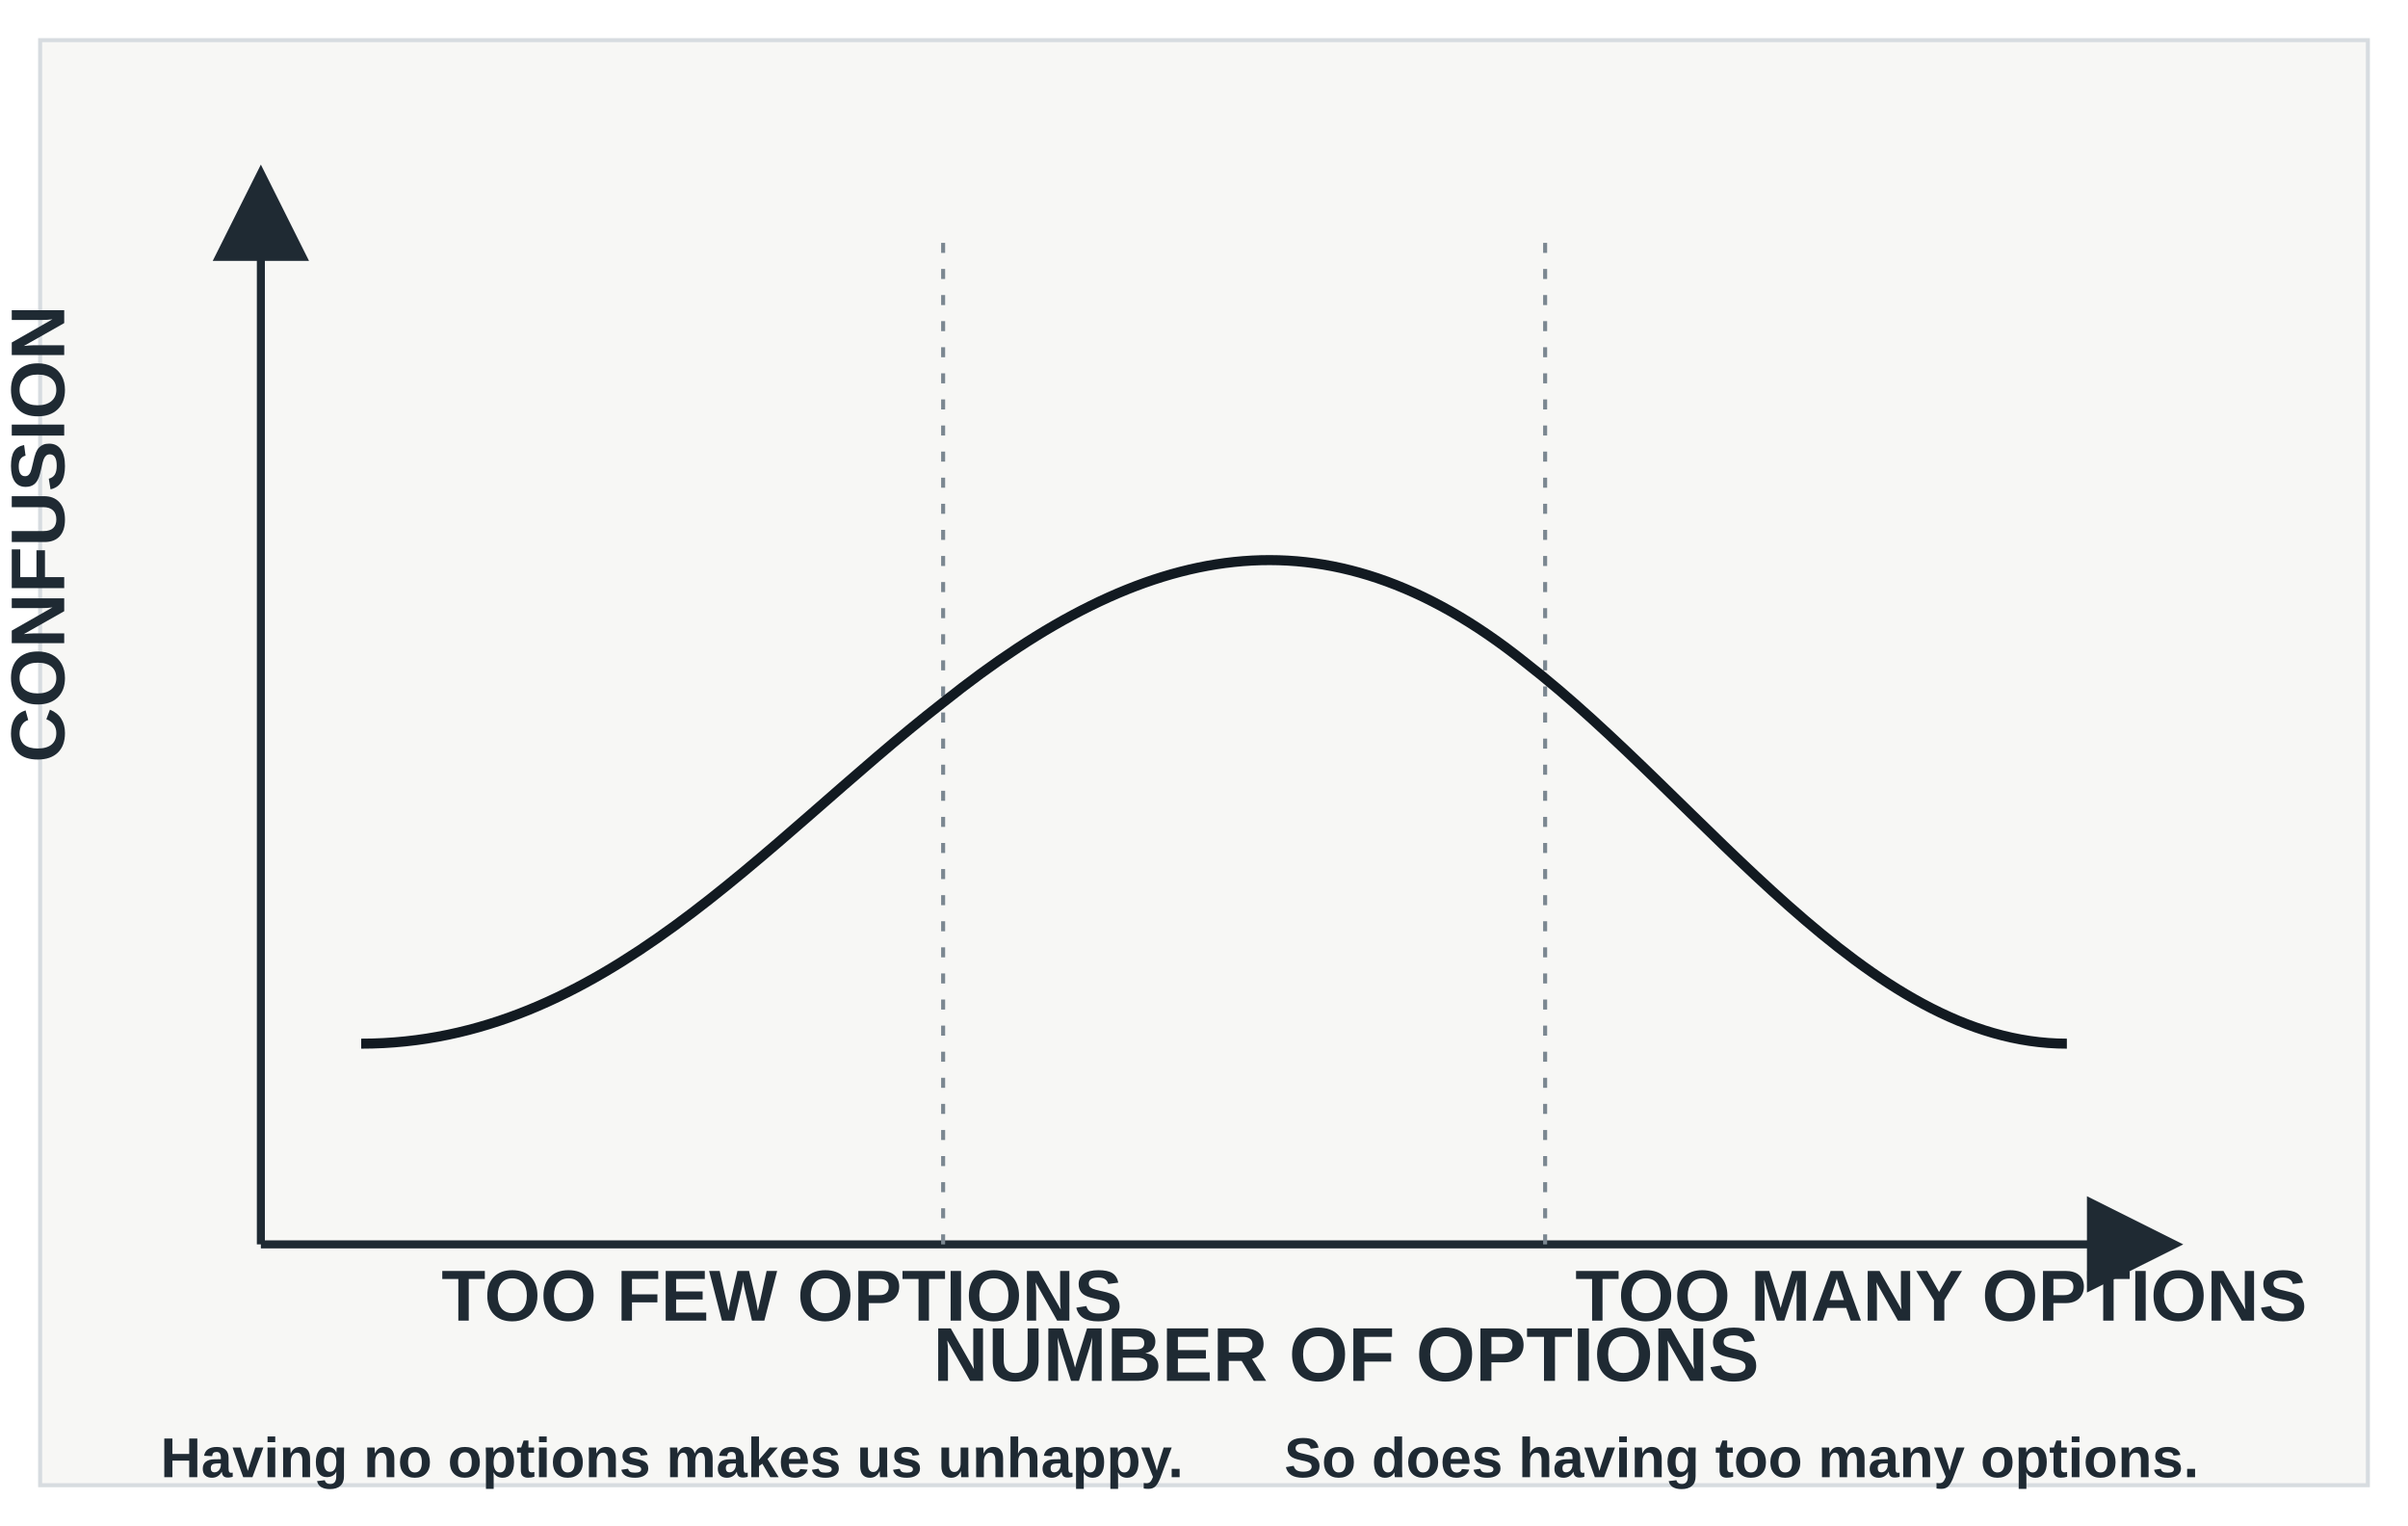
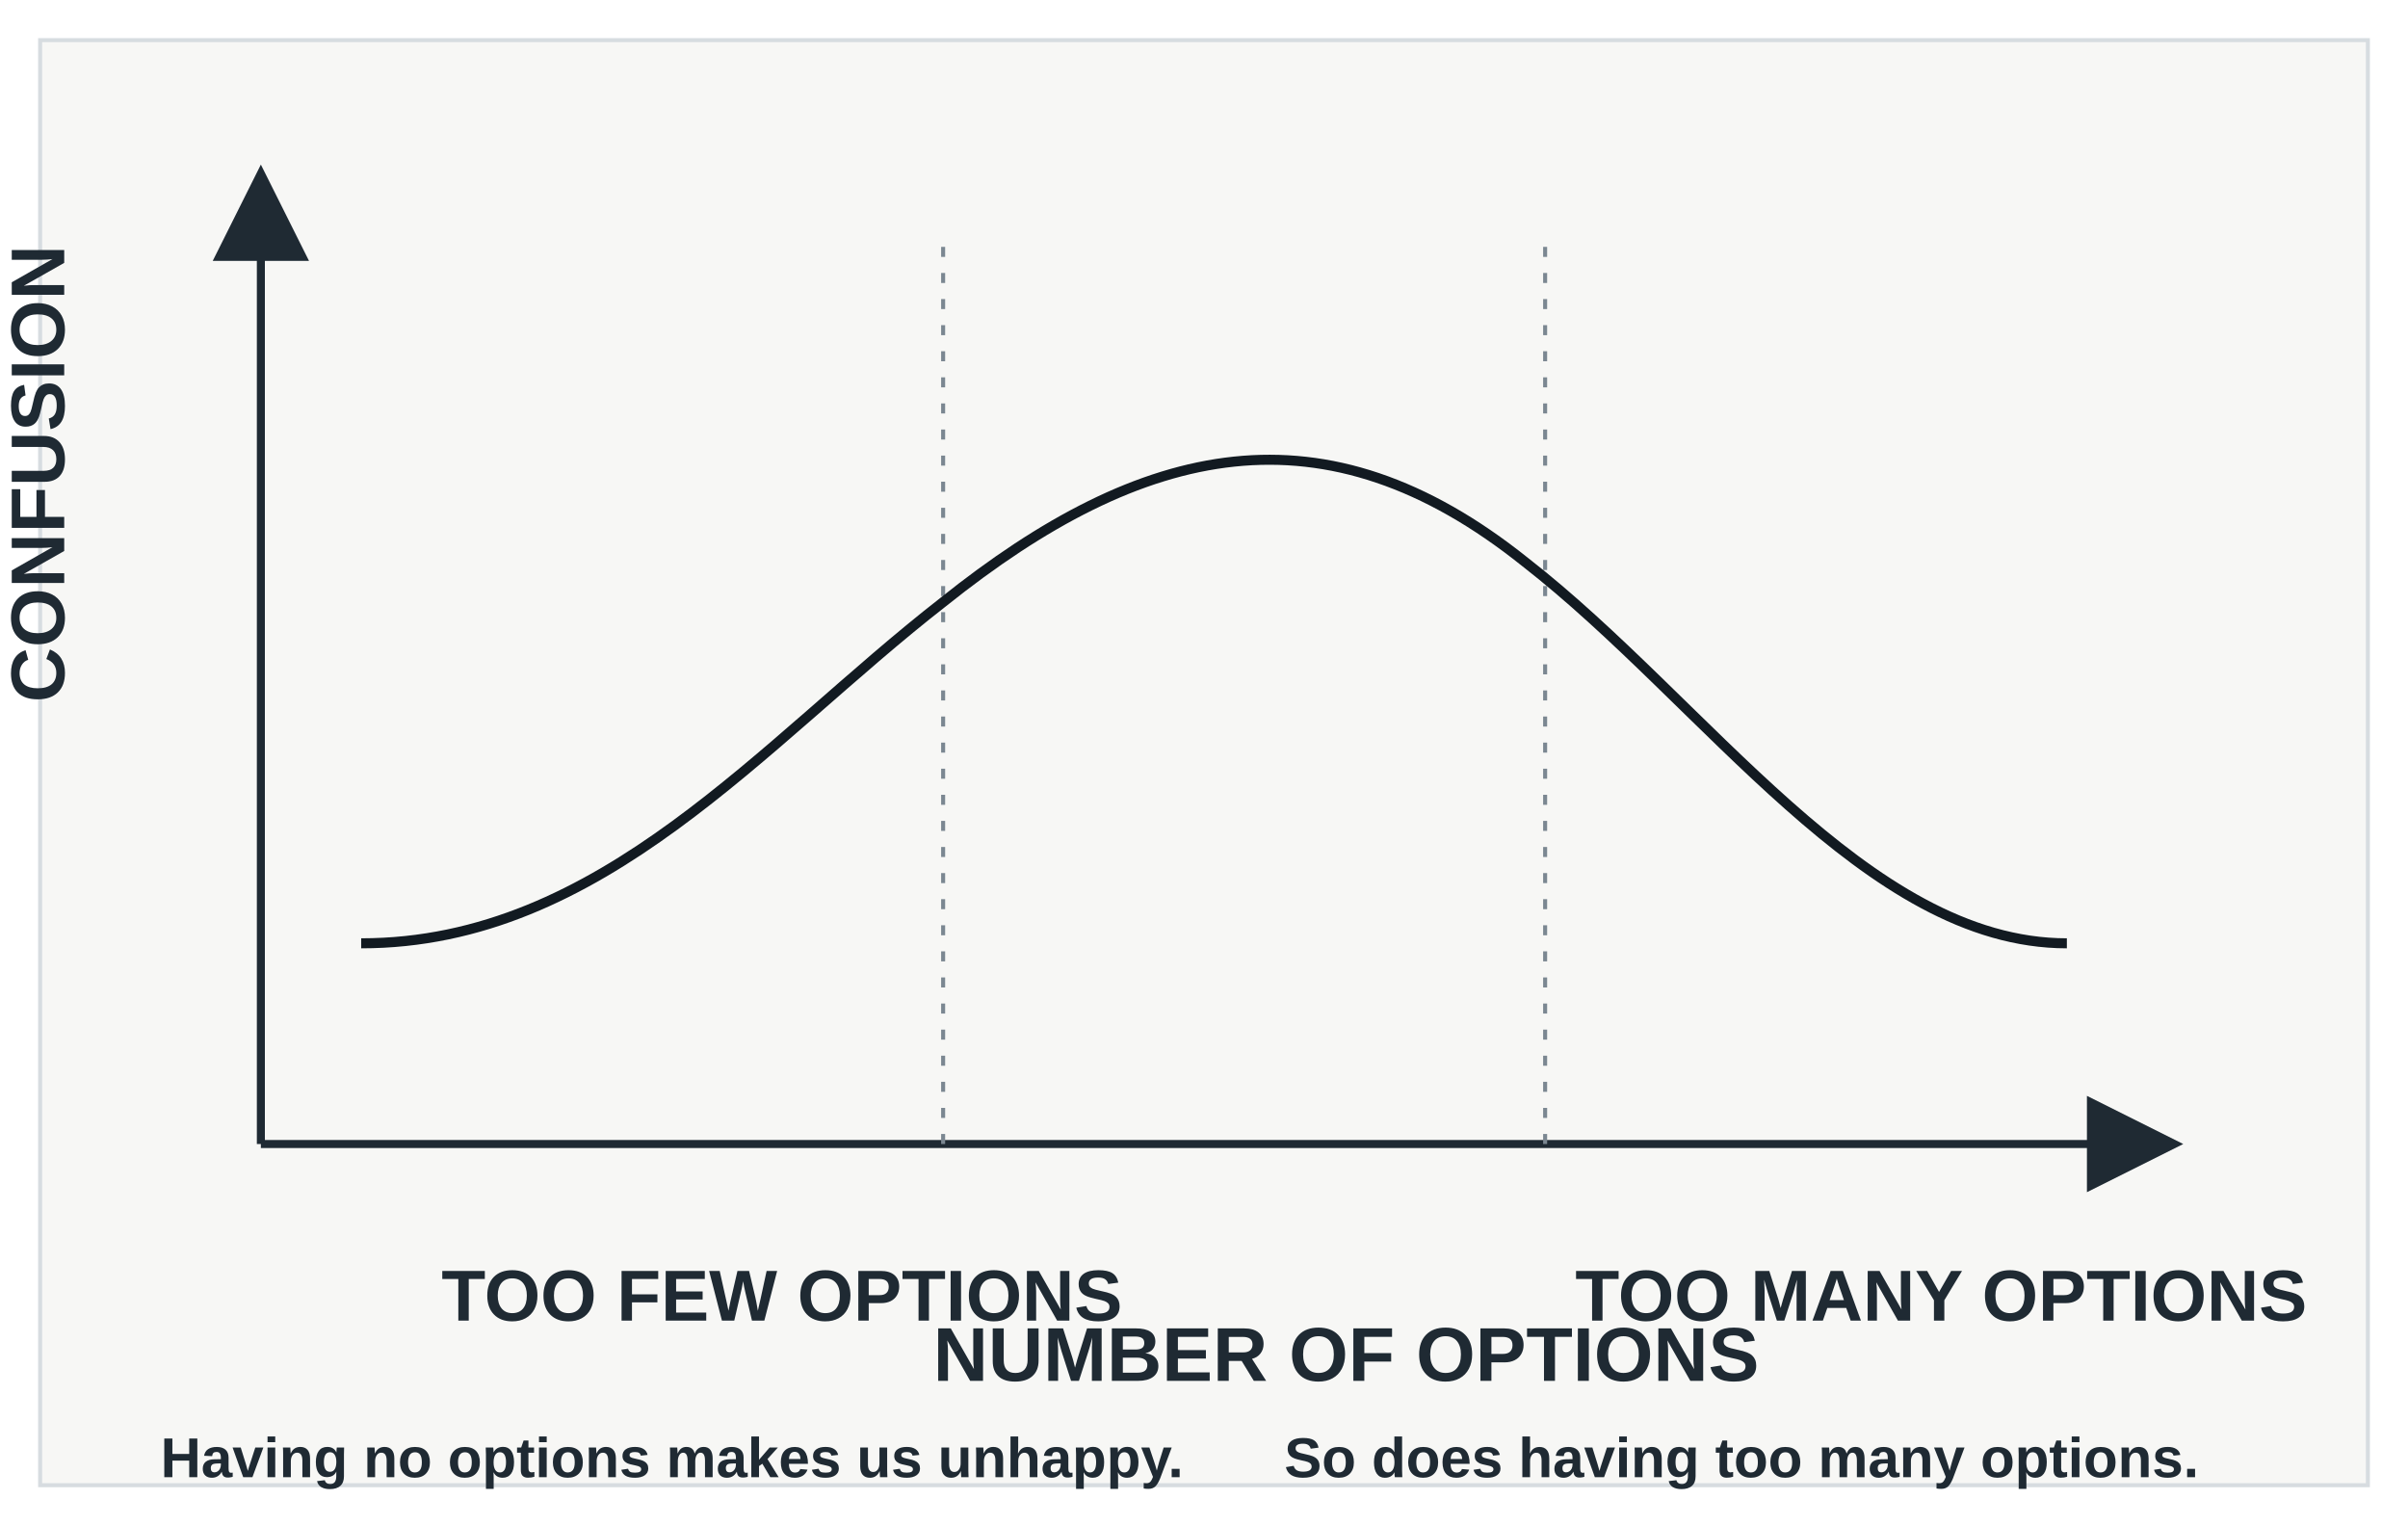
<svg xmlns="http://www.w3.org/2000/svg" width="1200" height="760" viewBox="0 0 1200 760" role="img" aria-labelledby="title desc">
  <defs>
    <style>
      .axis { stroke: #1f2a33; stroke-width: 4; fill: none; }
      .curve { stroke: #121a21; stroke-width: 5; fill: none; }
      .guide { stroke: #7b8791; stroke-width: 2; stroke-dasharray: 5 8; }
      .label { font-family: Arial, sans-serif; fill: #1f2a33; font-weight: 700; }
      .small { font-size: 28px; }
      .mid { font-size: 36px; }
      .axis-title { font-size: 38px; }
    </style>
    <marker id="arrow" markerWidth="12" markerHeight="12" refX="10" refY="6" orient="auto">
      <path d="M0,0 L12,6 L0,12 z" fill="#1f2a33" />
    </marker>
  </defs>
  <rect x="20" y="20" width="1160" height="720" fill="#f7f7f5" stroke="#d7dce0" stroke-width="2" />
-   <path class="axis" d="M130 620 H1080" marker-end="url(#arrow)" />
-   <path class="axis" d="M130 620 V90" marker-end="url(#arrow)" />
-   <path class="guide" d="M470 620 V120" />
-   <path class="guide" d="M770 620 V120" />
-   <path class="curve" d="M180 520 C 300 520, 380 420, 470 350 C 570 270, 660 250, 760 330 C 850 400, 930 520, 1030 520" />
-   <text class="label axis-title" x="32" y="380" transform="rotate(-90, 32, 380)">CONFUSION</text>
+   <path class="axis" d="M130 570 H1080" marker-end="url(#arrow)" />
+   <path class="axis" d="M130 570 V90" marker-end="url(#arrow)" />
+   <path class="guide" d="M470 570 V120" />
+   <path class="guide" d="M770 570 V120" />
+   <path class="curve" d="M180 470 C 300 470, 380 370, 470 300 C 570 220, 660 200, 760 280 C 850 350, 930 470, 1030 470" />
+   <text class="label axis-title" x="32" y="350" transform="rotate(-90, 32, 350)">CONFUSION</text>
  <text class="label axis-title" x="465" y="688">NUMBER OF OPTIONS</text>
  <text class="label mid" x="220" y="658">TOO FEW OPTIONS</text>
  <text class="label mid" x="785" y="658">TOO MANY OPTIONS</text>
  <text class="label small" x="80" y="736">Having no options makes us unhappy.</text>
  <text class="label small" x="640" y="736">So does having too many options.</text>
</svg>
